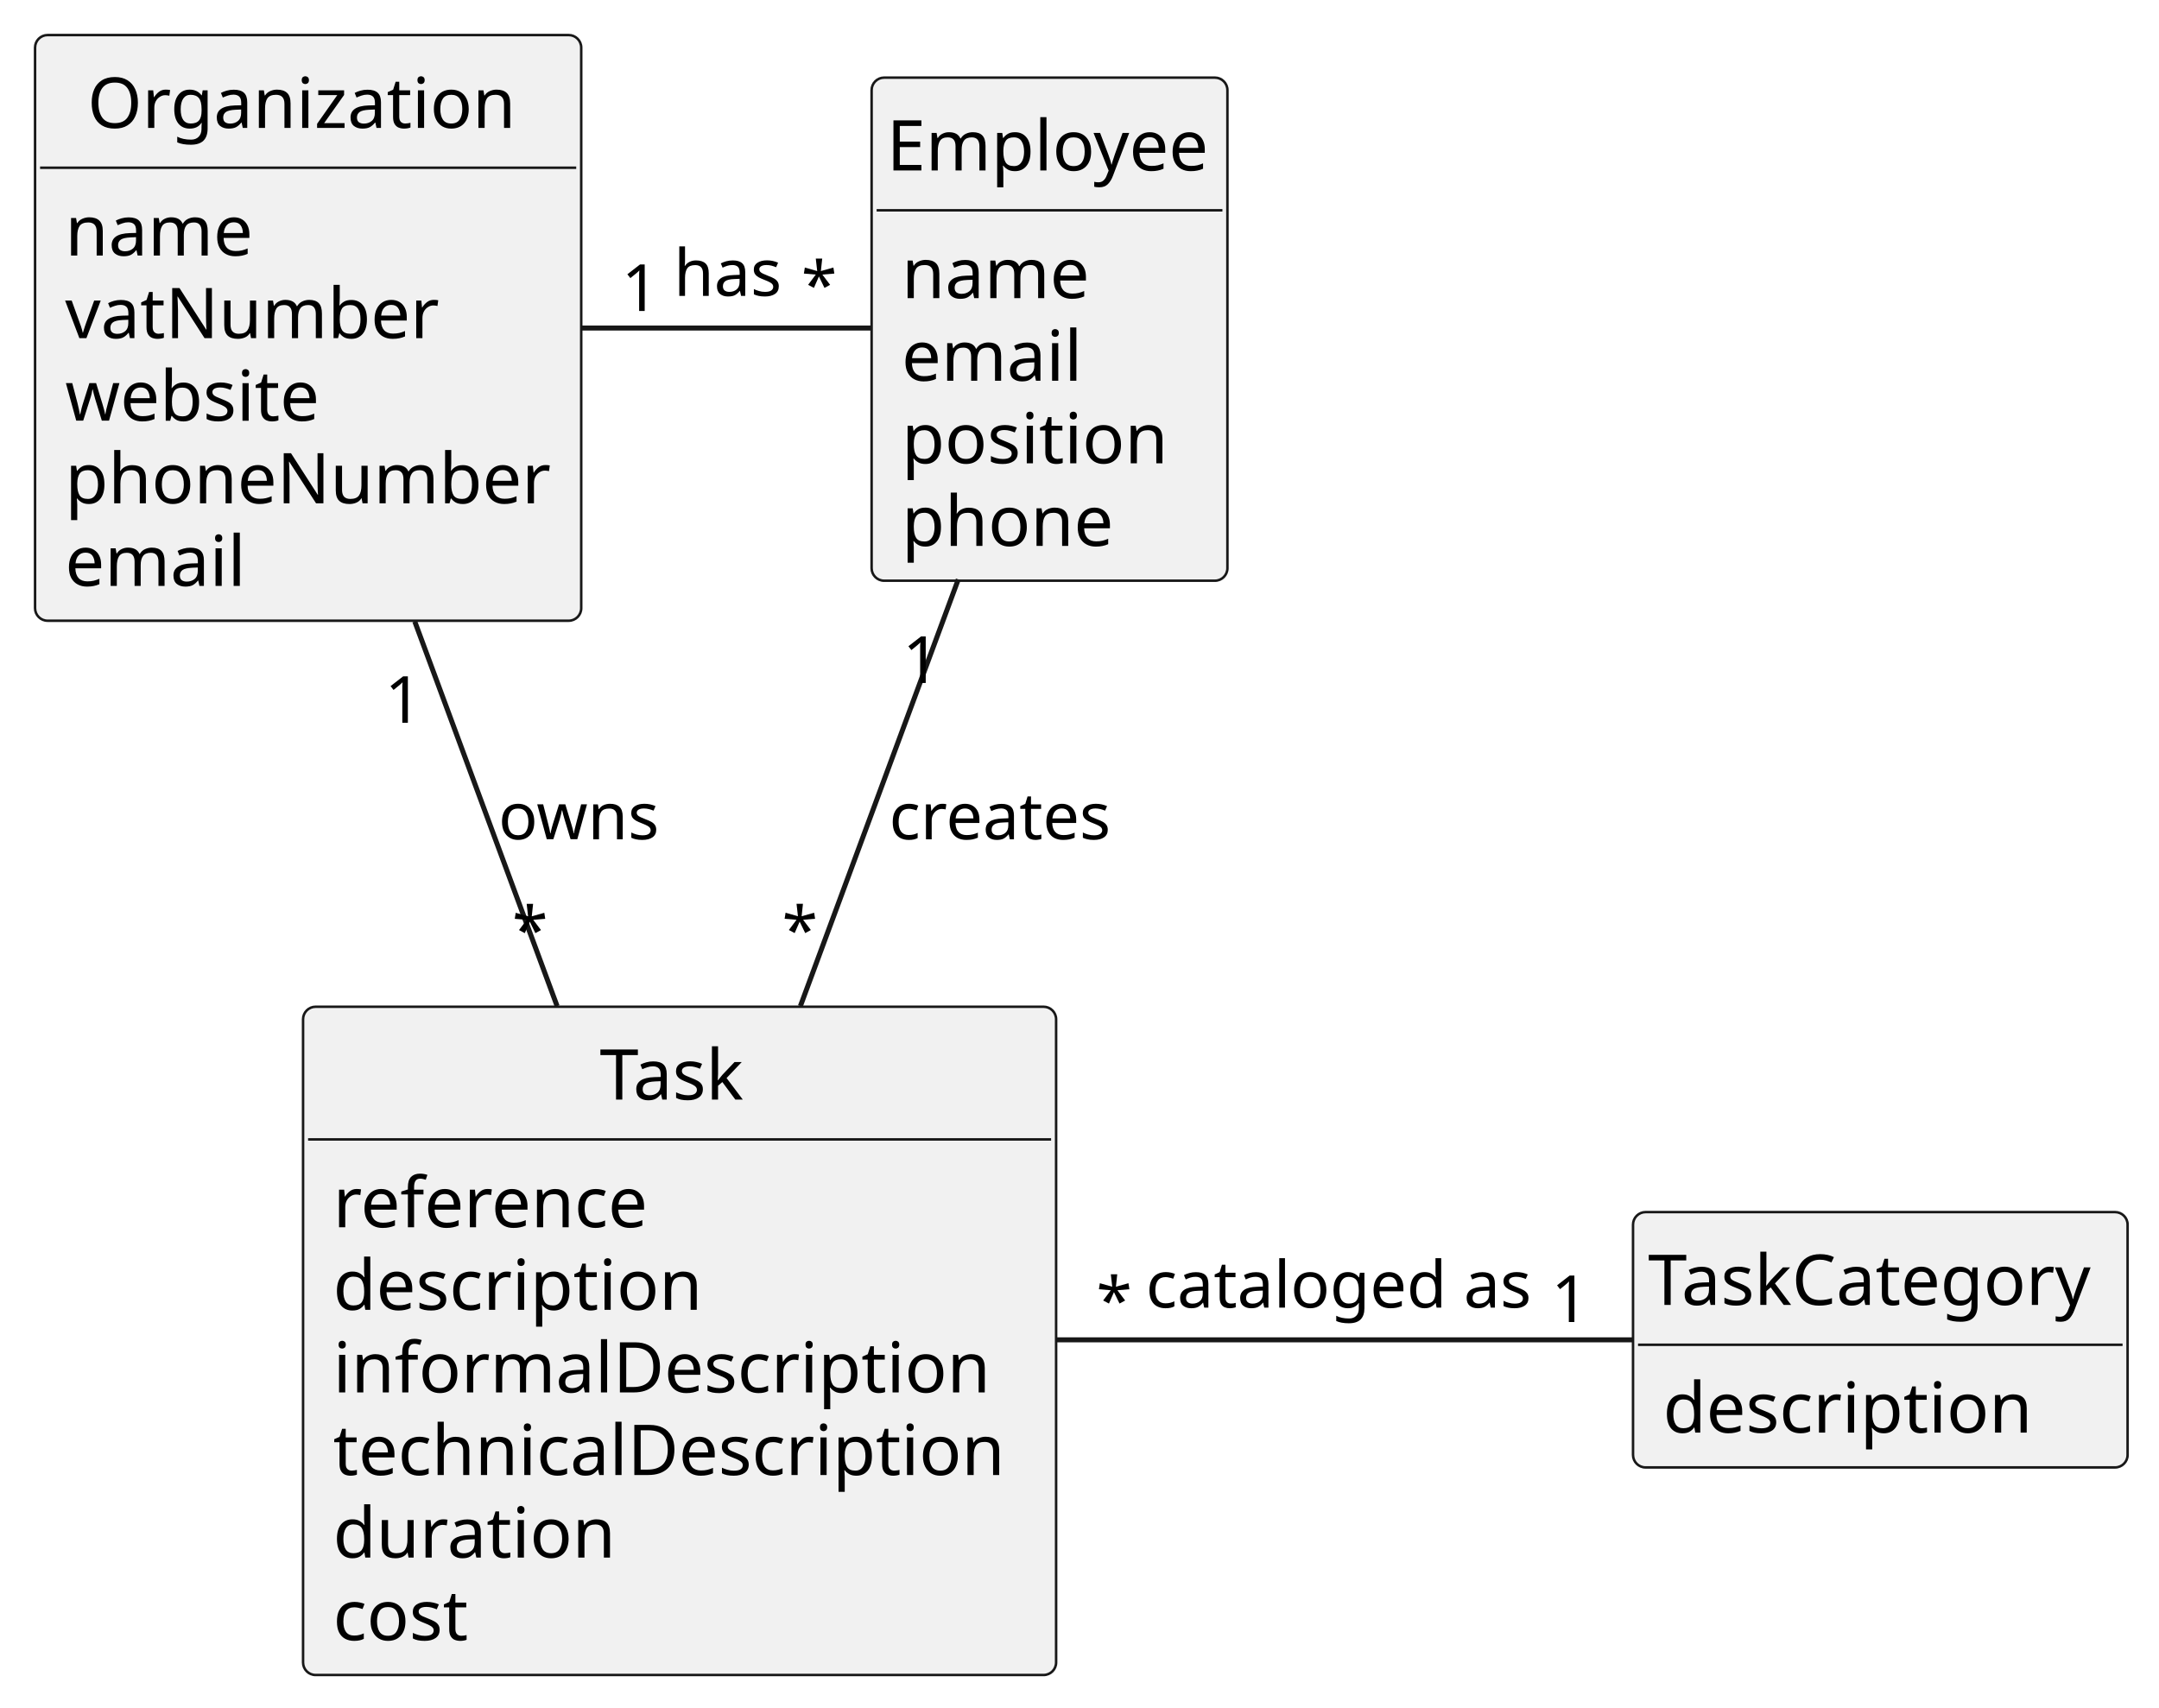
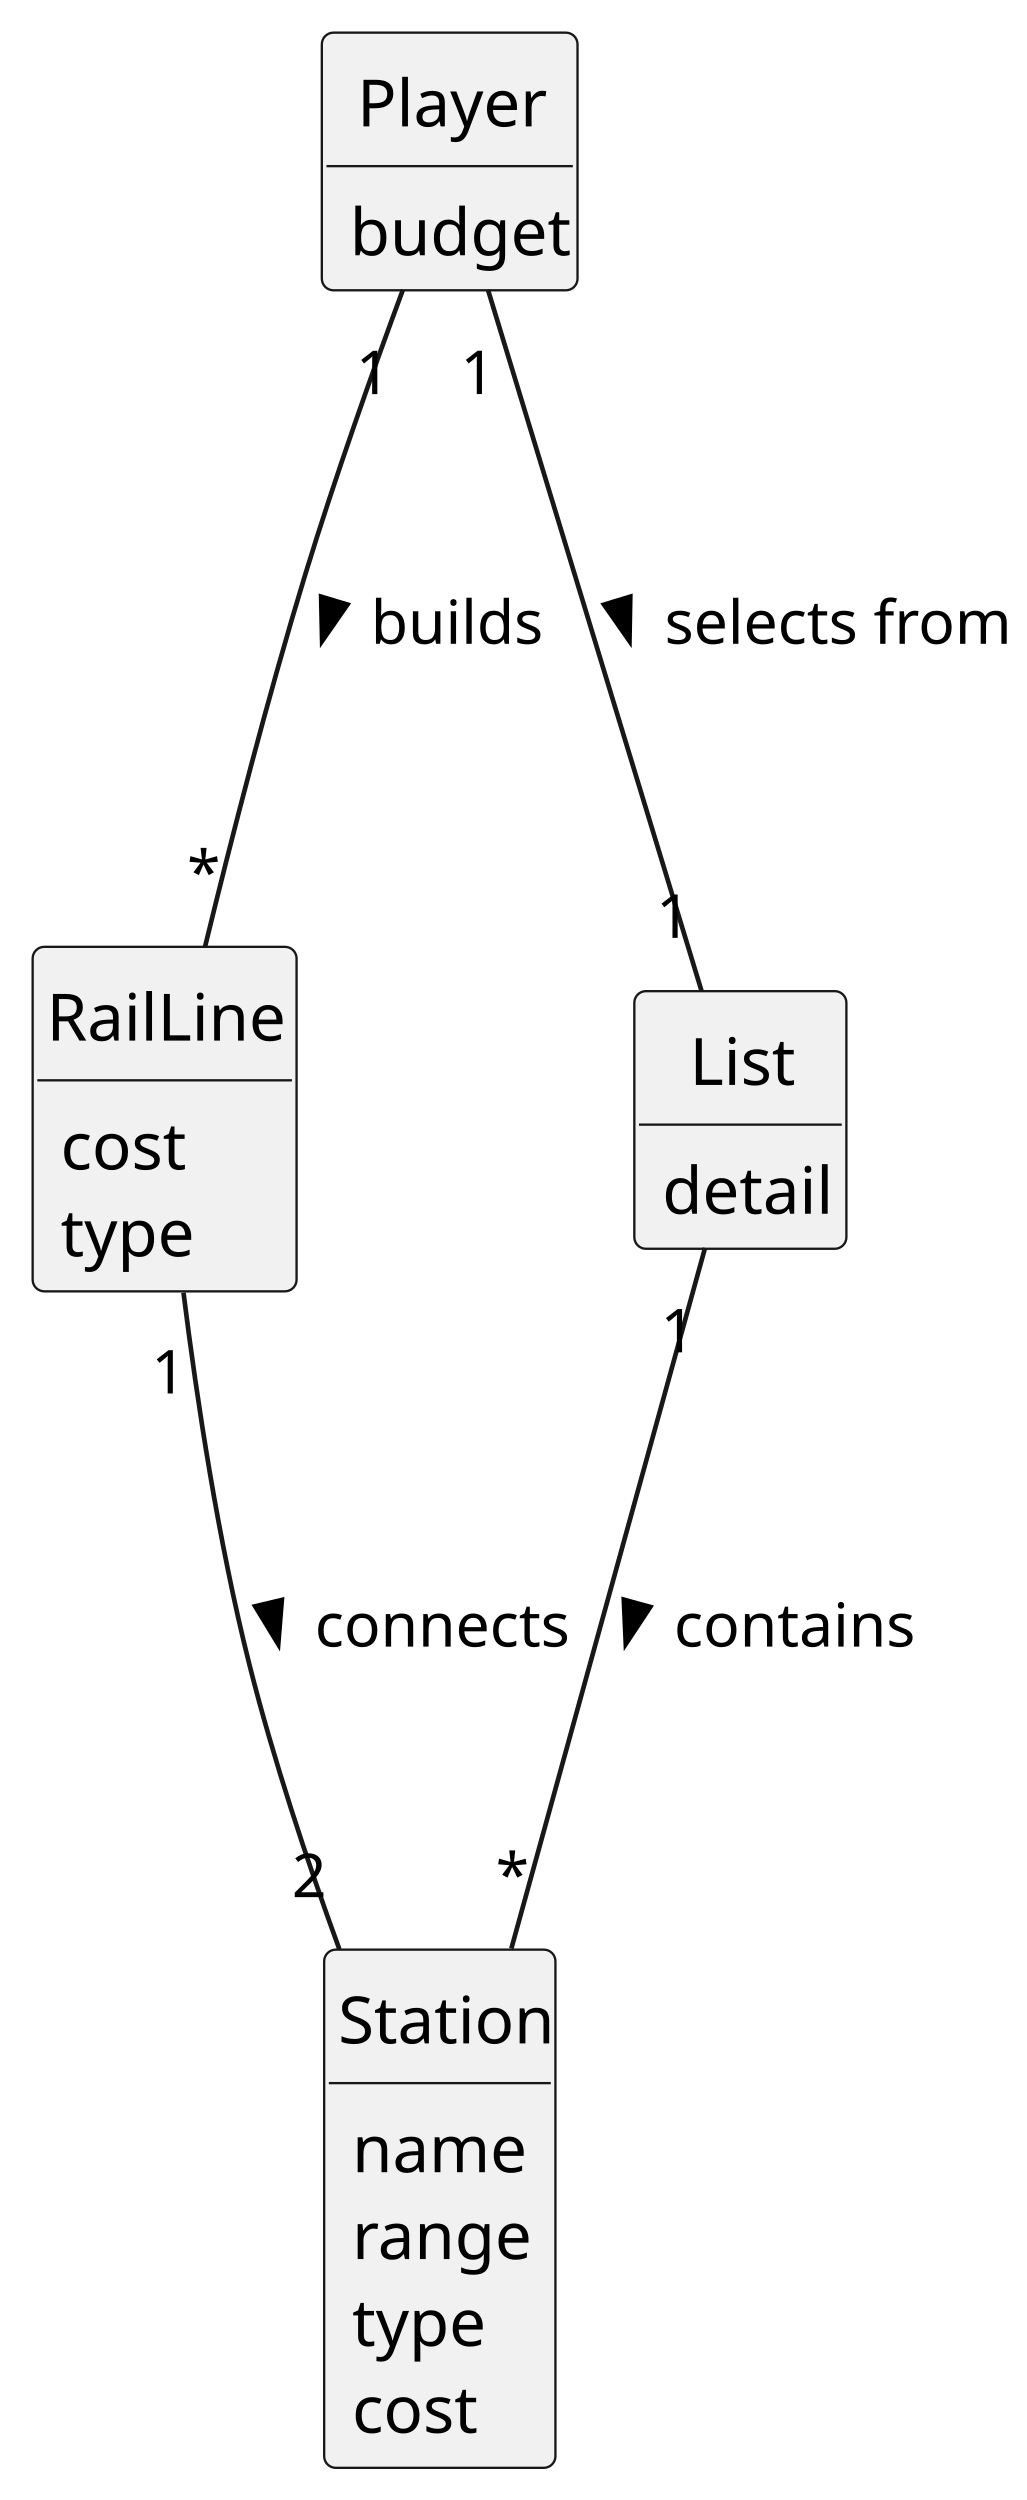
- <svg xmlns="http://www.w3.org/2000/svg" contentStyleType="text/css" height="341px" preserveAspectRatio="none" style="width:431px;height:341px;background:#FFFFFF;" version="1.1" viewBox="0 0 431 341" width="431px" zoomAndPan="magnify">
+ <svg xmlns="http://www.w3.org/2000/svg" contentStyleType="text/css" height="536px" preserveAspectRatio="none" style="width:220px;height:536px;background:#FFFFFF;" version="1.1" viewBox="0 0 220 536" width="220px" zoomAndPan="magnify">
  <defs />
  <g>
-     <g id="elem_Organization">
-       <rect codeLine="14" fill="#F1F1F1" height="116.93" id="Organization" rx="2.5" ry="2.5" style="stroke:#181818;stroke-width:0.5;" width="109.029" x="7" y="7" />
-       <text fill="#000000" font-family="sans-serif" font-size="14" lengthAdjust="spacing" textLength="88.129" x="17.45" y="25.535">Organization</text>
-       <line style="stroke:#181818;stroke-width:0.5;" x1="8" x2="115.029" y1="33.488" y2="33.488" />
-       <text fill="#000000" font-family="sans-serif" font-size="14" lengthAdjust="spacing" textLength="37.29" x="13" y="51.023">name</text>
-       <text fill="#000000" font-family="sans-serif" font-size="14" lengthAdjust="spacing" textLength="74.655" x="13" y="67.512">vatNumber</text>
-       <text fill="#000000" font-family="sans-serif" font-size="14" lengthAdjust="spacing" textLength="51.618" x="13" y="84">website</text>
-       <text fill="#000000" font-family="sans-serif" font-size="14" lengthAdjust="spacing" textLength="97.029" x="13" y="100.488">phoneNumber</text>
-       <text fill="#000000" font-family="sans-serif" font-size="14" lengthAdjust="spacing" textLength="36.695" x="13" y="116.977">email</text>
+     <g id="elem_Player">
+       <rect codeLine="14" fill="#F1F1F1" height="55.242" id="Player" rx="2.5" ry="2.5" style="stroke:#181818;stroke-width:0.5;" width="54.82" x="69" y="7" />
+       <text fill="#000000" font-family="sans-serif" font-size="14" lengthAdjust="spacing" textLength="39.683" x="76.569" y="27.107">Player</text>
+       <line style="stroke:#181818;stroke-width:0.5;" x1="70" x2="122.82" y1="35.621" y2="35.621" />
+       <text fill="#000000" font-family="sans-serif" font-size="14" lengthAdjust="spacing" textLength="42.82" x="75" y="54.728">budget</text>
    </g>
-     <g id="elem_Task">
-       <rect codeLine="22" fill="#F1F1F1" height="133.418" id="Task" rx="2.5" ry="2.5" style="stroke:#181818;stroke-width:0.5;" width="150.332" x="60.5" y="201" />
-       <text fill="#000000" font-family="sans-serif" font-size="14" lengthAdjust="spacing" textLength="31.903" x="119.714" y="219.535">Task</text>
-       <line style="stroke:#181818;stroke-width:0.5;" x1="61.5" x2="209.832" y1="227.488" y2="227.488" />
-       <text fill="#000000" font-family="sans-serif" font-size="14" lengthAdjust="spacing" textLength="63.663" x="66.5" y="245.023">reference</text>
-       <text fill="#000000" font-family="sans-serif" font-size="14" lengthAdjust="spacing" textLength="76.077" x="66.5" y="261.512">description</text>
-       <text fill="#000000" font-family="sans-serif" font-size="14" lengthAdjust="spacing" textLength="134.811" x="66.5" y="278">informalDescription</text>
-       <text fill="#000000" font-family="sans-serif" font-size="14" lengthAdjust="spacing" textLength="138.332" x="66.5" y="294.488">technicalDescription</text>
-       <text fill="#000000" font-family="sans-serif" font-size="14" lengthAdjust="spacing" textLength="57.531" x="66.5" y="310.977">duration</text>
-       <text fill="#000000" font-family="sans-serif" font-size="14" lengthAdjust="spacing" textLength="28.144" x="66.5" y="327.465">cost</text>
+     <g id="elem_Station">
+       <rect codeLine="17" fill="#F1F1F1" height="111.106" id="Station" rx="2.5" ry="2.5" style="stroke:#181818;stroke-width:0.5;" width="49.586" x="69.5" y="418" />
+       <text fill="#000000" font-family="sans-serif" font-size="14" lengthAdjust="spacing" textLength="43.586" x="72.5" y="438.107">Station</text>
+       <line style="stroke:#181818;stroke-width:0.5;" x1="70.5" x2="118.086" y1="446.621" y2="446.621" />
+       <text fill="#000000" font-family="sans-serif" font-size="14" lengthAdjust="spacing" textLength="35.02" x="75.5" y="465.728">name</text>
+       <text fill="#000000" font-family="sans-serif" font-size="14" lengthAdjust="spacing" textLength="35.807" x="75.5" y="484.35">range</text>
+       <text fill="#000000" font-family="sans-serif" font-size="14" lengthAdjust="spacing" textLength="26.462" x="75.5" y="502.971">type</text>
+       <text fill="#000000" font-family="sans-serif" font-size="14" lengthAdjust="spacing" textLength="25.676" x="75.5" y="521.592">cost</text>
    </g>
-     <g id="elem_TaskCategory">
-       <rect codeLine="31" fill="#F1F1F1" height="50.977" id="TaskCategory" rx="2.5" ry="2.5" style="stroke:#181818;stroke-width:0.5;" width="98.73" x="326" y="242" />
-       <text fill="#000000" font-family="sans-serif" font-size="14" lengthAdjust="spacing" textLength="92.73" x="329" y="260.535">TaskCategory</text>
-       <line style="stroke:#181818;stroke-width:0.5;" x1="327" x2="423.729" y1="268.488" y2="268.488" />
-       <text fill="#000000" font-family="sans-serif" font-size="14" lengthAdjust="spacing" textLength="76.077" x="332" y="286.023">description</text>
+     <g id="elem_RailLine">
+       <rect codeLine="23" fill="#F1F1F1" height="73.863" id="RailLine" rx="2.5" ry="2.5" style="stroke:#181818;stroke-width:0.5;" width="56.586" x="7" y="203" />
+       <text fill="#000000" font-family="sans-serif" font-size="14" lengthAdjust="spacing" textLength="50.586" x="10" y="223.107">RailLine</text>
+       <line style="stroke:#181818;stroke-width:0.5;" x1="8" x2="62.586" y1="231.621" y2="231.621" />
+       <text fill="#000000" font-family="sans-serif" font-size="14" lengthAdjust="spacing" textLength="25.676" x="13" y="250.728">cost</text>
+       <text fill="#000000" font-family="sans-serif" font-size="14" lengthAdjust="spacing" textLength="26.462" x="13" y="269.35">type</text>
    </g>
-     <g id="elem_Employee">
-       <rect codeLine="35" fill="#F1F1F1" height="100.441" id="Employee" rx="2.5" ry="2.5" style="stroke:#181818;stroke-width:0.5;" width="71.03" x="174" y="15.5" />
-       <text fill="#000000" font-family="sans-serif" font-size="14" lengthAdjust="spacing" textLength="65.03" x="177" y="34.035">Employee</text>
-       <line style="stroke:#181818;stroke-width:0.5;" x1="175" x2="244.03" y1="41.988" y2="41.988" />
-       <text fill="#000000" font-family="sans-serif" font-size="14" lengthAdjust="spacing" textLength="37.29" x="180" y="59.523">name</text>
-       <text fill="#000000" font-family="sans-serif" font-size="14" lengthAdjust="spacing" textLength="36.695" x="180" y="76.012">email</text>
-       <text fill="#000000" font-family="sans-serif" font-size="14" lengthAdjust="spacing" textLength="55.166" x="180" y="92.5">position</text>
-       <text fill="#000000" font-family="sans-serif" font-size="14" lengthAdjust="spacing" textLength="42.588" x="180" y="108.988">phone</text>
+     <g id="elem_List">
+       <rect codeLine="27" fill="#F1F1F1" height="55.242" id="List" rx="2.5" ry="2.5" style="stroke:#181818;stroke-width:0.5;" width="45.469" x="136" y="212.5" />
+       <text fill="#000000" font-family="sans-serif" font-size="14" lengthAdjust="spacing" textLength="21.786" x="147.841" y="232.607">List</text>
+       <line style="stroke:#181818;stroke-width:0.5;" x1="137" x2="180.469" y1="241.121" y2="241.121" />
+       <text fill="#000000" font-family="sans-serif" font-size="14" lengthAdjust="spacing" textLength="33.469" x="142" y="260.228">detail</text>
    </g>
-     <g id="link_Organization_Employee">
-       <path codeLine="42" d="M116.19,65.5 C135.46,65.5 156.6,65.5 173.89,65.5 " fill="none" id="Organization-Employee" style="stroke:#181818;stroke-width:1.0;" />
-       <text fill="#000000" font-family="sans-serif" font-size="13" lengthAdjust="spacing" textLength="21.874" x="134.5" y="59.068">has</text>
-       <text fill="#000000" font-family="sans-serif" font-size="13" lengthAdjust="spacing" textLength="8.22" x="124.089" y="62.086">1</text>
-       <text fill="#000000" font-family="sans-serif" font-size="13" lengthAdjust="spacing" textLength="6.265" x="159.951" y="61.508">*</text>
+     <g id="link_Player_RailLine">
+       <path codeLine="31" d="M86.39,62.11 C80.01,79.34 71.82,102.35 65.5,123 C57.38,149.56 49.57,179.96 43.96,202.98 " fill="none" id="Player-RailLine" style="stroke:#181818;stroke-width:1.0;" />
+       <polygon fill="#000000" points="69.058,137.433,74.481,129.62,68.853,127.925,69.058,137.433" style="stroke:#000000;stroke-width:1.0;" />
+       <text fill="#000000" font-family="sans-serif" font-size="13" lengthAdjust="spacing" textLength="33.966" x="79.5" y="138.028">builds</text>
+       <text fill="#000000" font-family="sans-serif" font-size="13" lengthAdjust="spacing" textLength="7.23" x="76.29" y="84.494">1</text>
+       <text fill="#000000" font-family="sans-serif" font-size="13" lengthAdjust="spacing" textLength="5.059" x="40.102" y="191.655">*</text>
    </g>
-     <g id="link_Organization_Task">
-       <path codeLine="43" d="M82.8,124.08 C91.69,148.08 102.05,176.09 111.22,200.88 " fill="none" id="Organization-Task" style="stroke:#181818;stroke-width:1.0;" />
-       <text fill="#000000" font-family="sans-serif" font-size="13" lengthAdjust="spacing" textLength="32.697" x="99.5" y="167.568">owns</text>
-       <text fill="#000000" font-family="sans-serif" font-size="13" lengthAdjust="spacing" textLength="8.22" x="76.811" y="144.311">1</text>
-       <text fill="#000000" font-family="sans-serif" font-size="13" lengthAdjust="spacing" textLength="6.265" x="102.233" y="190.336">*</text>
+     <g id="link_RailLine_Station">
+       <path codeLine="32" d="M39.34,277.14 C42.23,300.21 46.83,330.62 53.5,357 C58.61,377.22 65.81,398.88 72.76,417.92 " fill="none" id="RailLine-Station" style="stroke:#181818;stroke-width:1.0;" />
+       <polygon fill="#000000" points="59.655,352.51,60.425,343.031,54.706,344.389,59.655,352.51" style="stroke:#000000;stroke-width:1.0;" />
+       <text fill="#000000" font-family="sans-serif" font-size="13" lengthAdjust="spacing" textLength="52.032" x="67.5" y="353.028">connects</text>
+       <text fill="#000000" font-family="sans-serif" font-size="13" lengthAdjust="spacing" textLength="7.23" x="32.45" y="298.763">1</text>
+       <text fill="#000000" font-family="sans-serif" font-size="13" lengthAdjust="spacing" textLength="7.23" x="62.567" y="406.75">2</text>
    </g>
-     <g id="link_Employee_Task">
-       <path codeLine="45" d="M191.3,115.68 C181.8,141.36 170.05,173.12 159.78,200.87 " fill="none" id="Employee-Task" style="stroke:#181818;stroke-width:1.0;" />
-       <text fill="#000000" font-family="sans-serif" font-size="13" lengthAdjust="spacing" textLength="45.132" x="177.5" y="167.568">creates</text>
-       <text fill="#000000" font-family="sans-serif" font-size="13" lengthAdjust="spacing" textLength="8.22" x="180.191" y="136.35">1</text>
-       <text fill="#000000" font-family="sans-serif" font-size="13" lengthAdjust="spacing" textLength="6.265" x="156.104" y="190.325">*</text>
+     <g id="link_Player_List">
+       <path codeLine="33" d="M104.61,62.1 C116.49,101.1 138.51,173.39 150.39,212.39 " fill="none" id="Player-List" style="stroke:#181818;stroke-width:1.0;" />
+       <polygon fill="#000000" points="134.957,137.429,135.133,127.92,129.51,129.632,134.957,137.429" style="stroke:#000000;stroke-width:1.0;" />
+       <text fill="#000000" font-family="sans-serif" font-size="13" lengthAdjust="spacing" textLength="70.072" x="142.5" y="138.028">selects from</text>
+       <text fill="#000000" font-family="sans-serif" font-size="13" lengthAdjust="spacing" textLength="7.23" x="98.723" y="84.482">1</text>
+       <text fill="#000000" font-family="sans-serif" font-size="13" lengthAdjust="spacing" textLength="7.23" x="140.678" y="201.073">1</text>
    </g>
-     <g id="link_Task_TaskCategory">
-       <path codeLine="47" d="M210.78,267.5 C248.31,267.5 292.65,267.5 325.86,267.5 " fill="none" id="Task-TaskCategory" style="stroke:#181818;stroke-width:1.0;" />
-       <text fill="#000000" font-family="sans-serif" font-size="13" lengthAdjust="spacing" textLength="79.073" x="228.75" y="261.068">cataloged as</text>
-       <text fill="#000000" font-family="sans-serif" font-size="13" lengthAdjust="spacing" textLength="6.265" x="218.849" y="264.289">*</text>
-       <text fill="#000000" font-family="sans-serif" font-size="13" lengthAdjust="spacing" textLength="8.22" x="309.684" y="263.945">1</text>
+     <g id="link_List_Station">
+       <path codeLine="34" d="M151.16,267.56 C141.08,304.02 122.72,370.44 109.63,417.78 " fill="none" id="List-Station" style="stroke:#181818;stroke-width:1.0;" />
+       <polygon fill="#000000" points="134.168,352.465,139.411,344.53,133.745,342.964,134.168,352.465" style="stroke:#000000;stroke-width:1.0;" />
+       <text fill="#000000" font-family="sans-serif" font-size="13" lengthAdjust="spacing" textLength="48.42" x="144.5" y="353.028">contains</text>
+       <text fill="#000000" font-family="sans-serif" font-size="13" lengthAdjust="spacing" textLength="7.23" x="141.626" y="289.933">1</text>
+       <text fill="#000000" font-family="sans-serif" font-size="13" lengthAdjust="spacing" textLength="5.059" x="106.278" y="406.592">*</text>
    </g>
  </g>
</svg>
